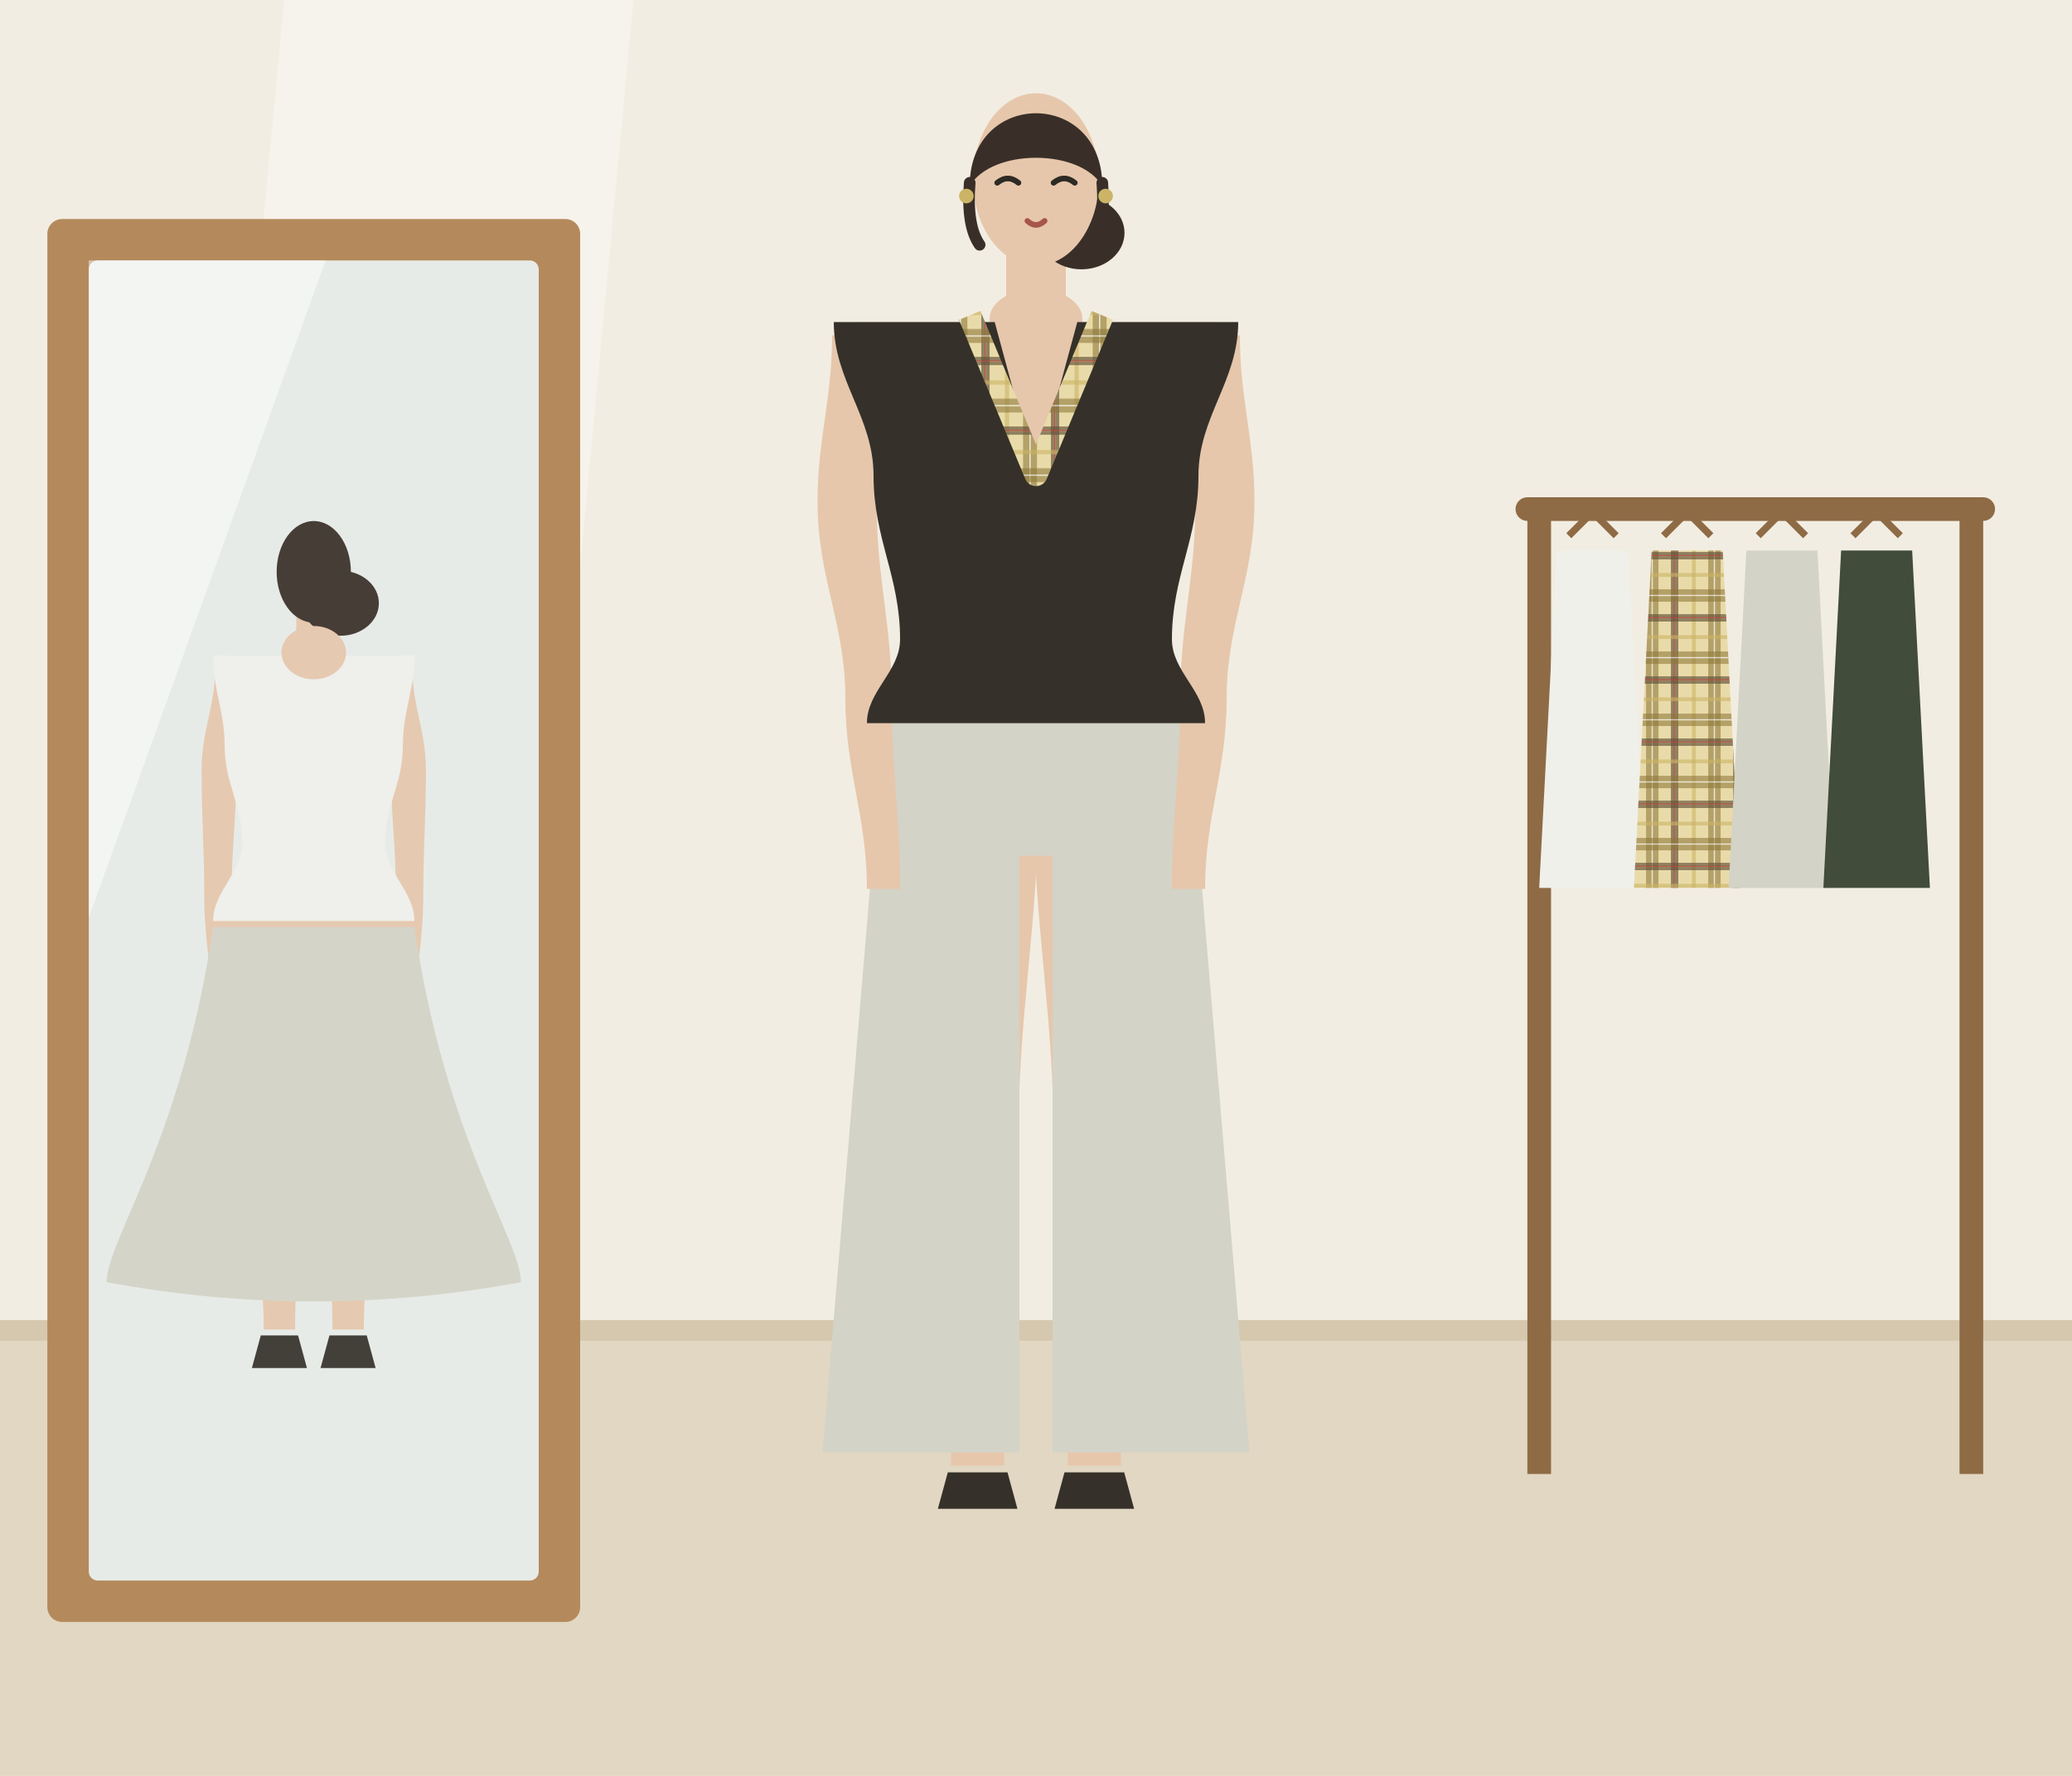
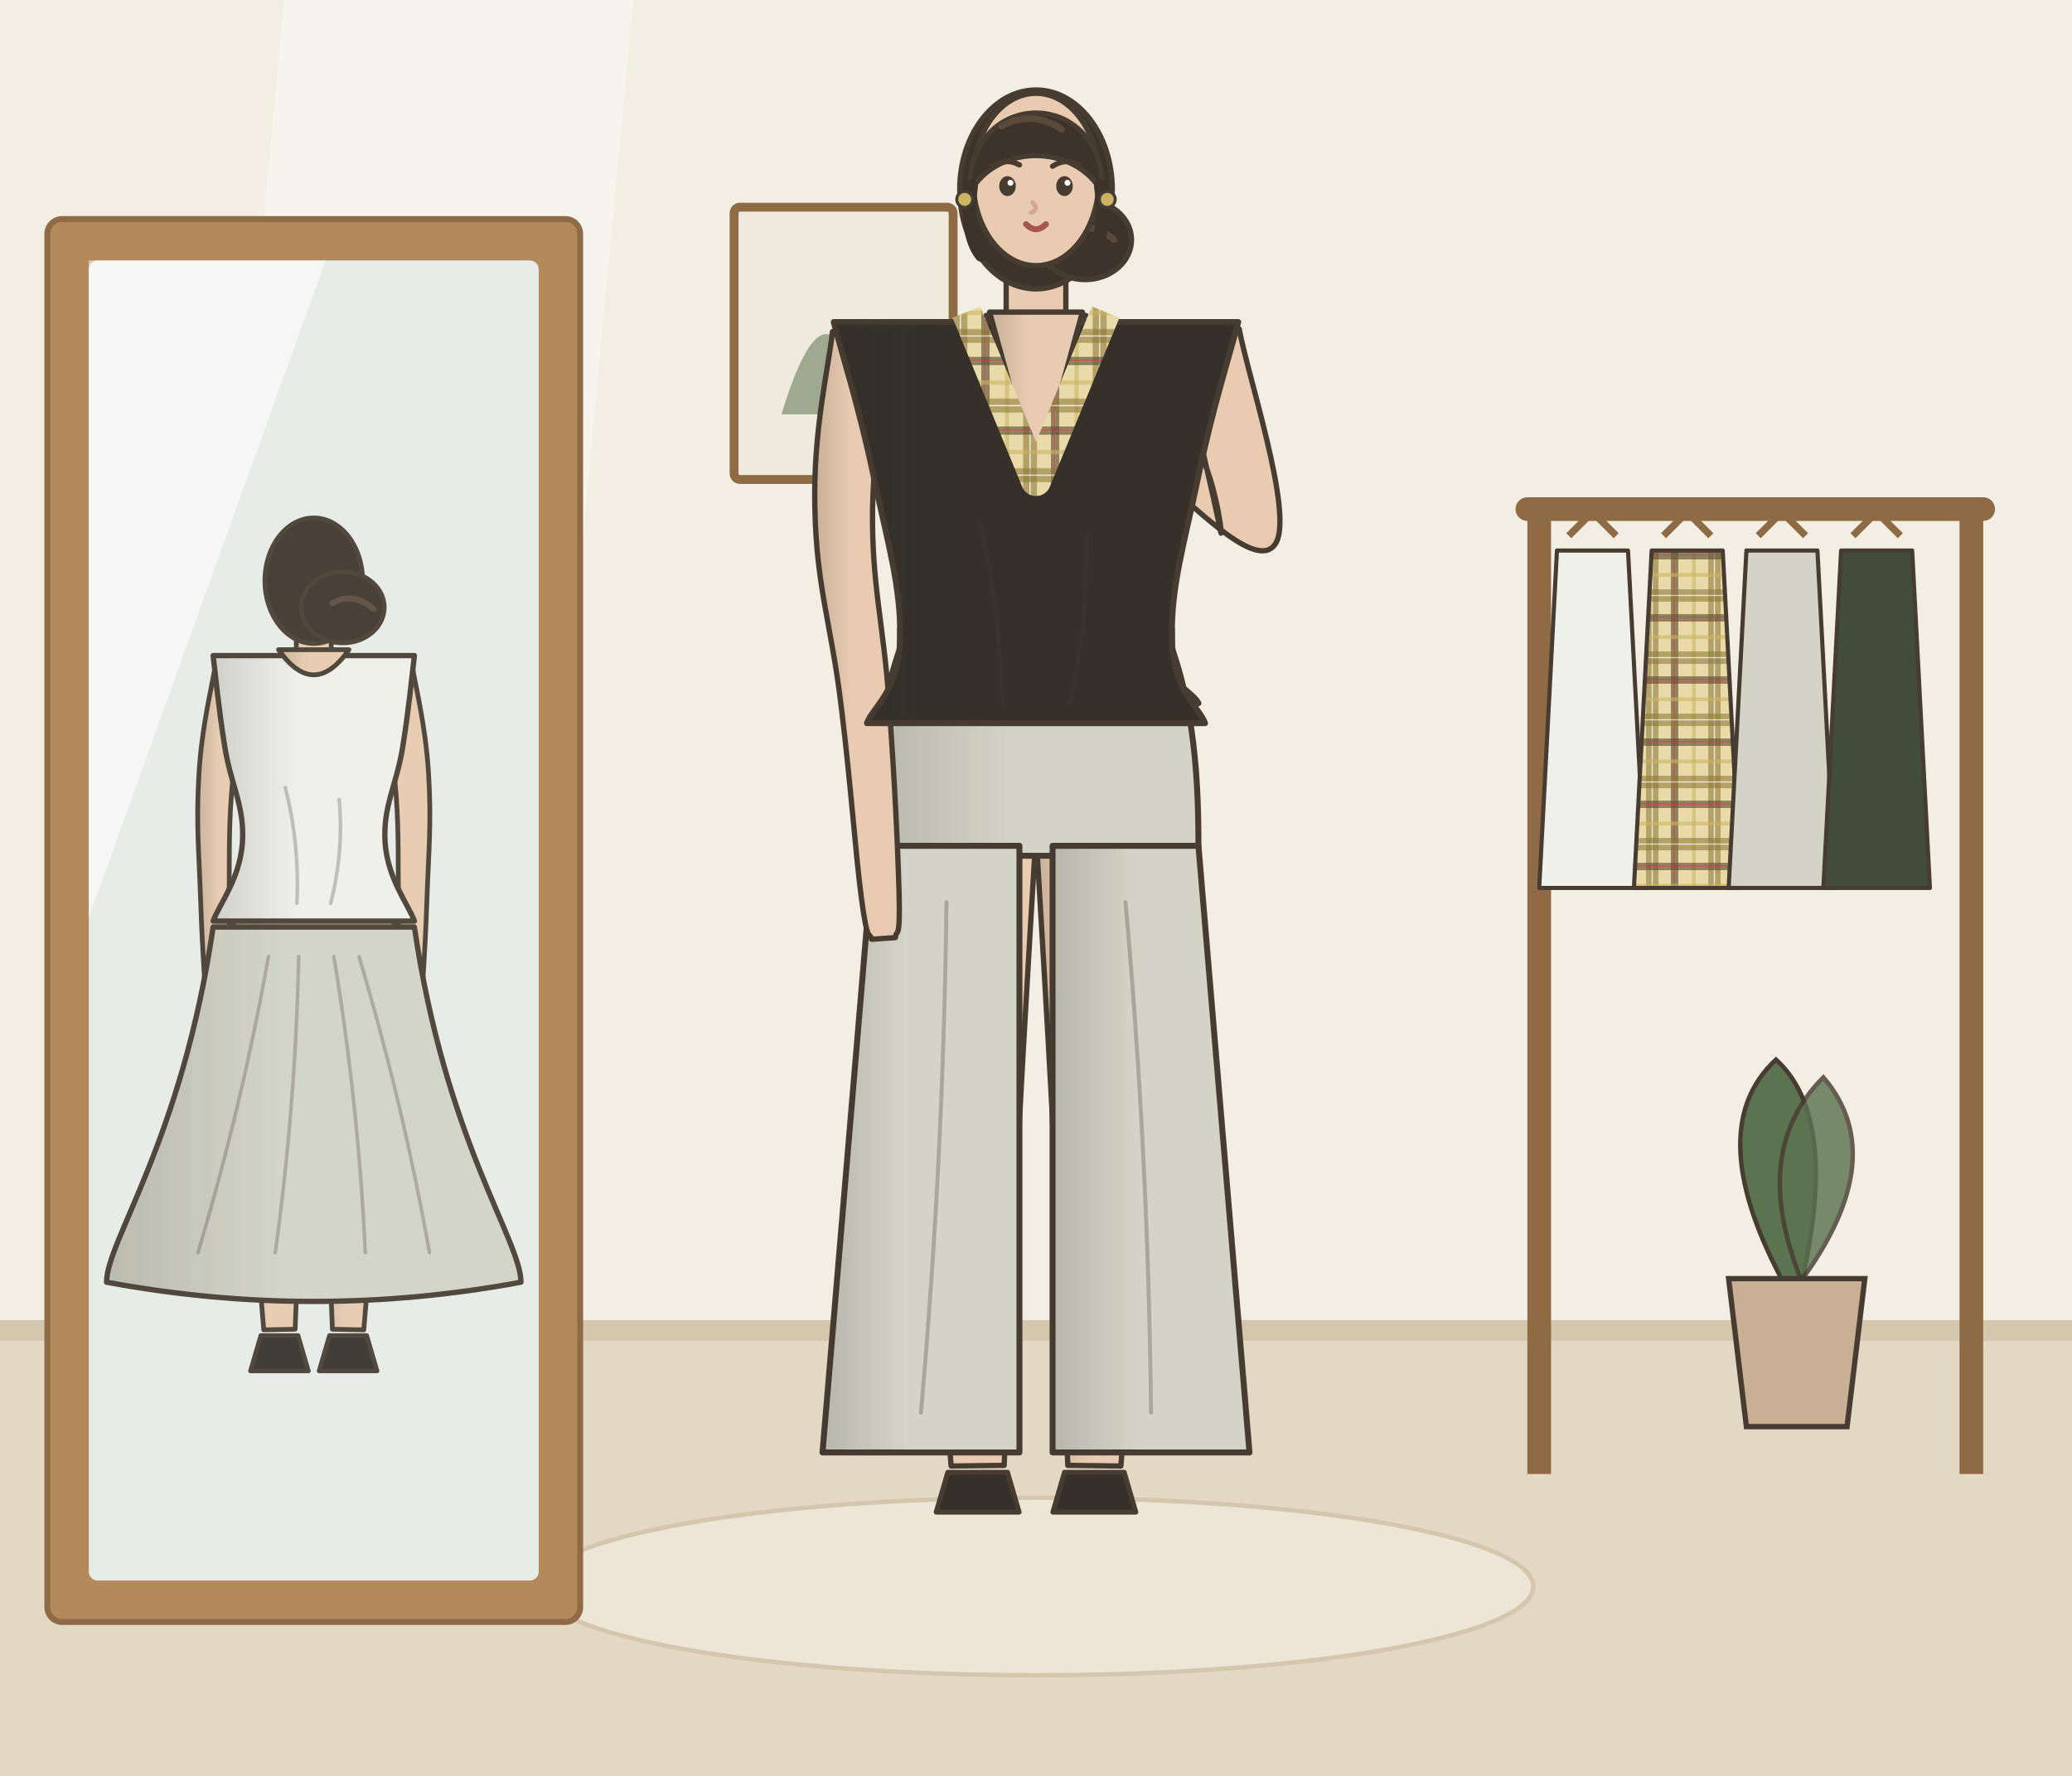
<svg xmlns="http://www.w3.org/2000/svg" viewBox="0 0 700 600" width="700" height="600" role="img">
  <defs>
+     <linearGradient id="shade" x1="0" y1="0" x2="1" y2="0">
+       <stop offset="0" stop-color="#2E2A24" stop-opacity=".17" />
+       <stop offset=".42" stop-color="#2E2A24" stop-opacity="0" />
+     </linearGradient>
    <pattern id="t-large" width="92" height="92" patternUnits="userSpaceOnUse">
      <rect width="92" height="92" fill="#E9DBA9" />
      <rect x="20.2" width="5.5" height="92" fill="#CBB465" opacity="0.6" />
      <rect x="44.2" width="8.3" height="92" fill="#8D7738" opacity="0.58" />
      <rect x="52.4" width="1.8" height="92" fill="#EBECEA" opacity="0.72" />
      <rect x="54.3" width="8.3" height="92" fill="#8D7738" opacity="0.58" />
      <rect x="81" width="4.6" height="92" fill="#625239" opacity="0.66" />
      <rect x="85.6" width="1.8" height="92" fill="#AD4039" opacity="0.78" />
      <rect x="87.4" width="4.6" height="92" fill="#625239" opacity="0.66" />
      <rect y="20.2" width="92" height="5.5" fill="#CBB465" opacity="0.6" />
      <rect y="44.2" width="92" height="8.3" fill="#8D7738" opacity="0.58" />
      <rect y="52.4" width="92" height="1.8" fill="#EBECEA" opacity="0.72" />
      <rect y="54.3" width="92" height="8.3" fill="#8D7738" opacity="0.58" />
      <rect y="81" width="92" height="4.6" fill="#625239" opacity="0.66" />
      <rect y="85.6" width="92" height="1.8" fill="#AD4039" opacity="0.78" />
      <rect y="87.4" width="92" height="4.6" fill="#625239" opacity="0.66" />
    </pattern>
    <pattern id="t-large-bias" width="92" height="92" patternUnits="userSpaceOnUse" patternTransform="rotate(45)">
      <rect width="92" height="92" fill="#E9DBA9" />
      <rect x="20.2" width="5.5" height="92" fill="#CBB465" opacity="0.6" />
      <rect x="44.2" width="8.3" height="92" fill="#8D7738" opacity="0.58" />
      <rect x="52.4" width="1.8" height="92" fill="#EBECEA" opacity="0.72" />
      <rect x="54.3" width="8.3" height="92" fill="#8D7738" opacity="0.58" />
      <rect x="81" width="4.6" height="92" fill="#625239" opacity="0.66" />
      <rect x="85.6" width="1.8" height="92" fill="#AD4039" opacity="0.78" />
      <rect x="87.4" width="4.6" height="92" fill="#625239" opacity="0.66" />
      <rect y="20.2" width="92" height="5.5" fill="#CBB465" opacity="0.6" />
      <rect y="44.2" width="92" height="8.3" fill="#8D7738" opacity="0.58" />
      <rect y="52.4" width="92" height="1.8" fill="#EBECEA" opacity="0.72" />
      <rect y="54.3" width="92" height="8.3" fill="#8D7738" opacity="0.58" />
      <rect y="81" width="92" height="4.6" fill="#625239" opacity="0.66" />
      <rect y="85.6" width="92" height="1.8" fill="#AD4039" opacity="0.78" />
      <rect y="87.4" width="92" height="4.6" fill="#625239" opacity="0.66" />
    </pattern>
    <pattern id="t-medium" width="46" height="46" patternUnits="userSpaceOnUse">
      <rect width="46" height="46" fill="#E9DBA9" />
      <rect x="10.1" width="2.8" height="46" fill="#CBB465" opacity="0.6" />
      <rect x="22.1" width="4.1" height="46" fill="#8D7738" opacity="0.58" />
      <rect x="26.2" width="0.9" height="46" fill="#EBECEA" opacity="0.72" />
      <rect x="27.1" width="4.1" height="46" fill="#8D7738" opacity="0.58" />
      <rect x="40.5" width="2.3" height="46" fill="#625239" opacity="0.66" />
      <rect x="42.8" width="0.9" height="46" fill="#AD4039" opacity="0.78" />
      <rect x="43.7" width="2.3" height="46" fill="#625239" opacity="0.66" />
      <rect y="10.1" width="46" height="2.8" fill="#CBB465" opacity="0.6" />
      <rect y="22.1" width="46" height="4.1" fill="#8D7738" opacity="0.58" />
      <rect y="26.2" width="46" height="0.9" fill="#EBECEA" opacity="0.72" />
      <rect y="27.1" width="46" height="4.1" fill="#8D7738" opacity="0.58" />
      <rect y="40.5" width="46" height="2.3" fill="#625239" opacity="0.66" />
      <rect y="42.8" width="46" height="0.9" fill="#AD4039" opacity="0.78" />
      <rect y="43.7" width="46" height="2.3" fill="#625239" opacity="0.66" />
    </pattern>
    <pattern id="t-medium-bias" width="46" height="46" patternUnits="userSpaceOnUse" patternTransform="rotate(45)">
      <rect width="46" height="46" fill="#E9DBA9" />
      <rect x="10.1" width="2.8" height="46" fill="#CBB465" opacity="0.6" />
      <rect x="22.1" width="4.1" height="46" fill="#8D7738" opacity="0.58" />
      <rect x="26.2" width="0.9" height="46" fill="#EBECEA" opacity="0.72" />
      <rect x="27.1" width="4.1" height="46" fill="#8D7738" opacity="0.58" />
      <rect x="40.5" width="2.3" height="46" fill="#625239" opacity="0.66" />
      <rect x="42.8" width="0.9" height="46" fill="#AD4039" opacity="0.78" />
      <rect x="43.7" width="2.3" height="46" fill="#625239" opacity="0.66" />
      <rect y="10.1" width="46" height="2.8" fill="#CBB465" opacity="0.6" />
      <rect y="22.1" width="46" height="4.1" fill="#8D7738" opacity="0.58" />
      <rect y="26.2" width="46" height="0.9" fill="#EBECEA" opacity="0.72" />
      <rect y="27.1" width="46" height="4.1" fill="#8D7738" opacity="0.58" />
      <rect y="40.5" width="46" height="2.3" fill="#625239" opacity="0.66" />
      <rect y="42.8" width="46" height="0.9" fill="#AD4039" opacity="0.78" />
      <rect y="43.7" width="46" height="2.3" fill="#625239" opacity="0.66" />
    </pattern>
    <pattern id="t-small" width="21" height="21" patternUnits="userSpaceOnUse">
      <rect width="21" height="21" fill="#E9DBA9" />
      <rect x="4.6" width="1.3" height="21" fill="#CBB465" opacity="0.6" />
      <rect x="10.1" width="1.9" height="21" fill="#8D7738" opacity="0.58" />
      <rect x="12" width="0.4" height="21" fill="#EBECEA" opacity="0.72" />
      <rect x="12.4" width="1.9" height="21" fill="#8D7738" opacity="0.58" />
      <rect x="18.5" width="1.1" height="21" fill="#625239" opacity="0.66" />
      <rect x="19.5" width="0.4" height="21" fill="#AD4039" opacity="0.78" />
      <rect x="19.9" width="1.1" height="21" fill="#625239" opacity="0.66" />
      <rect y="4.6" width="21" height="1.3" fill="#CBB465" opacity="0.6" />
      <rect y="10.1" width="21" height="1.9" fill="#8D7738" opacity="0.58" />
      <rect y="12" width="21" height="0.4" fill="#EBECEA" opacity="0.72" />
      <rect y="12.4" width="21" height="1.9" fill="#8D7738" opacity="0.58" />
      <rect y="18.5" width="21" height="1.1" fill="#625239" opacity="0.66" />
      <rect y="19.5" width="21" height="0.4" fill="#AD4039" opacity="0.78" />
      <rect y="19.9" width="21" height="1.1" fill="#625239" opacity="0.66" />
    </pattern>
    <pattern id="t-small-bias" width="21" height="21" patternUnits="userSpaceOnUse" patternTransform="rotate(45)">
      <rect width="21" height="21" fill="#E9DBA9" />
      <rect x="4.6" width="1.3" height="21" fill="#CBB465" opacity="0.6" />
      <rect x="10.1" width="1.9" height="21" fill="#8D7738" opacity="0.58" />
      <rect x="12" width="0.4" height="21" fill="#EBECEA" opacity="0.72" />
      <rect x="12.4" width="1.9" height="21" fill="#8D7738" opacity="0.58" />
      <rect x="18.5" width="1.1" height="21" fill="#625239" opacity="0.66" />
      <rect x="19.5" width="0.4" height="21" fill="#AD4039" opacity="0.78" />
      <rect x="19.9" width="1.1" height="21" fill="#625239" opacity="0.66" />
      <rect y="4.6" width="21" height="1.3" fill="#CBB465" opacity="0.6" />
      <rect y="10.1" width="21" height="1.9" fill="#8D7738" opacity="0.58" />
      <rect y="12" width="21" height="0.4" fill="#EBECEA" opacity="0.72" />
      <rect y="12.4" width="21" height="1.9" fill="#8D7738" opacity="0.58" />
      <rect y="18.5" width="21" height="1.1" fill="#625239" opacity="0.66" />
      <rect y="19.5" width="21" height="0.4" fill="#AD4039" opacity="0.78" />
      <rect y="19.9" width="21" height="1.1" fill="#625239" opacity="0.66" />
    </pattern>
  </defs>
-   <rect width="700" height="600" fill="#F2EDE2" />
-   <rect y="452" width="700" height="148" fill="#E2D7C2" />
-   <rect y="446" width="700" height="7" fill="#D6C8AE" />
+   <rect width="700" height="600" fill="#F3EEE3" />
+   <rect y="452" width="700" height="148" fill="#E3D8C4" />
+   <rect y="446" width="700" height="7" fill="#D5C7AD" />
  <path d="M96,0 L214,0 L172,446 L54,446 Z" fill="#FFFFFF" opacity=".34" />
-   <rect x="16" y="74" width="180" height="474" rx="5" fill="#B48A5C" />
-   <rect x="30" y="88" width="152" height="446" rx="3" fill="#E7EBE7" />
-   <path d="M30,88 L110,88 L30,310 Z" fill="#FFFFFF" opacity=".5" />
+   <ellipse cx="350" cy="536" rx="168" ry="30" fill="#EDE6D6" stroke="#D5C7AD" stroke-width="1.5" />
+   <rect x="16" y="74" width="180" height="474" rx="5" fill="#B48A5C" stroke="#8E6B45" stroke-width="2" />
+   <rect x="30" y="88" width="152" height="446" rx="3" fill="#E8ECE8" />
+   <path d="M30,88 L110,88 L30,310 Z" fill="#FFFFFF" opacity=".55" />
+   <rect x="248" y="70" width="74" height="92" rx="2" fill="#EFEADE" stroke="#8E6B45" stroke-width="3" />
+   <path d="M264,140 q14,-46 24,-14 q10,-26 20,14 Z" fill="#5C7350" opacity=".55" />
  <rect x="516" y="168" width="8" height="330" fill="#8E6B45" />
  <rect x="662" y="168" width="8" height="330" fill="#8E6B45" />
  <rect x="512" y="168" width="162" height="8" rx="4" fill="#8E6B45" />
  <path d="M530,181 l8,-8 l8,8" stroke="#8E6B45" stroke-width="2.4" fill="none" />
-   <path d="M526,186 L550,186 L556,300 L520,300 Z" fill="#F0F0EB" />
+   <path d="M526,186 L550,186 L556,300 L520,300 Z" fill="#F0F0EB" stroke="#473C32" stroke-width="1.4" stroke-linejoin="round" />
  <path d="M562,181 l8,-8 l8,8" stroke="#8E6B45" stroke-width="2.4" fill="none" />
-   <path d="M558,186 L582,186 L588,300 L552,300 Z" fill="url(#t-small)" />
+   <path d="M558,186 L582,186 L588,300 L552,300 Z" fill="url(#t-small)" stroke="#473C32" stroke-width="1.4" stroke-linejoin="round" />
  <path d="M594,181 l8,-8 l8,8" stroke="#8E6B45" stroke-width="2.4" fill="none" />
-   <path d="M590,186 L614,186 L620,300 L584,300 Z" fill="#D3D3C7" />
+   <path d="M590,186 L614,186 L620,300 L584,300 Z" fill="#D3D3C7" stroke="#473C32" stroke-width="1.4" stroke-linejoin="round" />
  <path d="M626,181 l8,-8 l8,8" stroke="#8E6B45" stroke-width="2.4" fill="none" />
-   <path d="M622,186 L646,186 L652,300 L616,300 Z" fill="#414C3B" />
-   <g opacity=".92">
-     <path d="M78.8,313.2 C78.8,341.2 84,357.9 84,385.9 C84,410.2 89.1,424.9 89.1,449.2 L99.7,449.2 99.7,449.2 C99.7,424.9 102.5,410.2 102.5,385.9 C102.5,357.9 106.5,341.2 106.5,313.2 Z" fill="#E6C7AC" />
-     <path d="M88.1,451.2 L100.7,451.2 L103.7,462.2 L85.1,462.2 Z" fill="#35312A" />
-     <path d="M105.5,313.2 C105.5,341.2 109.5,357.9 109.5,385.9 C109.5,410.2 112.3,424.9 112.3,449.2 L122.9,449.2 122.9,449.2 C122.9,424.9 128,410.2 128,385.9 C128,357.9 133.2,341.2 133.2,313.2 Z" fill="#E6C7AC" />
-     <path d="M111.3,451.2 L123.9,451.2 L126.9,462.2 L108.3,462.2 Z" fill="#35312A" />
-     <rect x="100.1" y="204.3" width="11.9" height="21.2" fill="#E6C7AC" />
-     <path d="M77,221.5 C77,233.3 80.9,240.4 80.9,252.1 C80.9,264.7 86.9,272.2 86.9,284.7 C86.9,297.2 77,304.7 77,317.2 L135,317.2 135,317.2 C135,304.7 125.1,297.2 125.1,284.7 C125.1,272.2 131.1,264.7 131.1,252.1 C131.1,240.4 135,233.3 135,221.5 Z" fill="#E6C7AC" />
-     <ellipse cx="115" cy="203.8" rx="13" ry="11" fill="#3A2F28" />
-     <ellipse cx="106" cy="193.2" rx="12.54" ry="17.16" fill="#3A2F28" />
-     <path d="M72.7,225.5 C72.7,238.8 68.1,246.8 68.1,260.1 C68.1,276.5 69,286.3 69,302.7 C69,318.3 71.7,327.6 71.7,343.2 L78.3,343.2 78.3,343.2 C78.3,327.6 78.2,318.3 78.2,302.7 C78.2,286.3 79.9,276.5 79.9,260.1 C79.9,246.8 85.2,238.8 85.2,225.5 Z" fill="#E6C7AC" />
-     <path d="M126.8,225.5 C126.8,238.8 132.1,246.8 132.1,260.1 C132.1,276.5 133.8,286.3 133.8,302.7 C133.8,318.3 133.7,327.6 133.7,343.2 L140.3,343.2 140.3,343.2 C140.3,327.6 143,318.3 143,302.7 C143,286.3 143.9,276.5 143.9,260.1 C143.9,246.8 139.3,238.8 139.3,225.5 Z" fill="#E6C7AC" />
-     <path d="M72,313.2 L140,313.2 C150.5,385.2 176,419.2 176,433.2 Q106,446.2 36,433.2 C36,419.2 61.5,385.2 72,313.2 Z" fill="#D3D3C7" />
-     <path d="M72,221.5 C72,233.3 75.9,240.4 75.9,252.1 C75.9,264.7 81.9,272.2 81.9,284.7 C81.9,294.9 72,301 72,311.2 L140,311.2 140,311.2 C140,301 130.1,294.9 130.1,284.7 C130.1,272.2 136.1,264.7 136.1,252.1 C136.1,240.4 140,233.3 140,221.5 Z" fill="#F0F0EB" />
-     <ellipse cx="106" cy="220.5" rx="10.9" ry="9" fill="#E6C7AC" />
+   <path d="M622,186 L646,186 L652,300 L616,300 Z" fill="#414C3B" stroke="#473C32" stroke-width="1.4" stroke-linejoin="round" />
+   <path d="M604,436 q-30,-54 -4,-78 q22,20 8,78 Z" fill="#5C7350" stroke="#473C32" stroke-width="1.5" />
+   <path d="M606,436 q34,-44 10,-72 q-26,26 -6,72 Z" fill="#5C7350" stroke="#473C32" stroke-width="1.5" opacity=".82" />
+   <path d="M584,432 L630,432 L624,482 L590,482 Z" fill="#C9AF93" stroke="#473C32" stroke-width="1.8" />
+   <g opacity=".93">
+     <path d="M78.8,313.3 C79.9,328.6 81.8,357.4 84,386 C86.2,414.5 88,436 89.1,449.3 L99.7,449.1 99.7,449.1 C100.3,435.8 101,414.3 102.5,385.7 C103.9,357.2 105.7,328.4 106.5,313.1 Z" fill="#E8CBB0" stroke="#473C32" stroke-width="1.6" stroke-linejoin="round" />
+     <path d="M78.8,313.3 C79.9,328.6 81.8,357.4 84,386 C86.2,414.5 88,436 89.1,449.3 L99.7,449.1 99.7,449.1 C100.3,435.8 101,414.3 102.5,385.7 C103.9,357.2 105.7,328.4 106.5,313.1 Z" fill="url(#shade)" stroke="none" />
+     <path d="M88.1,451.2 L100.7,451.2 L104.2,463.2 L84.6,463.2 Z" fill="#35312A" stroke="#473C32" stroke-width="1.5" stroke-linejoin="round" />
+     <path d="M105.5,313.1 C106.3,328.4 108.1,357.2 109.5,385.7 C111,414.3 111.7,435.8 112.3,449.1 L122.9,449.3 122.9,449.3 C124,436 125.8,414.5 128,386 C130.2,357.4 132.1,328.6 133.2,313.3 Z" fill="#E8CBB0" stroke="#473C32" stroke-width="1.6" stroke-linejoin="round" />
+     <path d="M105.5,313.1 C106.3,328.4 108.1,357.2 109.5,385.7 C111,414.3 111.7,435.8 112.3,449.1 L122.9,449.3 122.9,449.3 C124,436 125.8,414.5 128,386 C130.2,357.4 132.1,328.6 133.2,313.3 Z" fill="url(#shade)" stroke="none" />
+     <path d="M111.3,451.2 L123.9,451.2 L127.4,463.2 L107.8,463.2 Z" fill="#35312A" stroke="#473C32" stroke-width="1.5" stroke-linejoin="round" />
+     <path d="M100.1,202.3 L111.9,202.3 L111.9,225.5 L100.1,225.5 Z" fill="#E8CBB0" stroke="#473C32" stroke-width="1.6" />
+     <path d="M77,221.5 C77.8,228 78.8,238.9 80.9,252.1 C83,265.4 87.7,271 86.9,284.7 C86,298.3 79,310.4 77,317.2 L135,317.2 135,317.2 C133,310.4 126,298.3 125.1,284.7 C124.3,271 129,265.4 131.1,252.1 C133.2,238.9 134.2,228 135,221.5 Z" fill="#E8CBB0" stroke="#473C32" stroke-width="1.6" stroke-linejoin="round" />
+     <path d="M77,221.5 C77.8,228 78.8,238.9 80.9,252.1 C83,265.4 87.7,271 86.9,284.7 C86,298.3 79,310.4 77,317.2 L135,317.2 135,317.2 C133,310.4 126,298.3 125.1,284.7 C124.3,271 129,265.4 131.1,252.1 C133.2,238.9 134.2,228 135,221.5 Z" fill="url(#shade)" stroke="none" />
+     <path d="M72.8,224.5 C71.6,232.3 68.2,244.8 67.2,261.7 C66.2,278.5 67.2,287.2 67.8,304.7 C68.4,322.3 69.3,334.1 70.2,345.3 C71,356.6 71.6,355.6 72,358.3 L76.8,358.1 76.8,358.1 C77,355.4 77.6,356.3 77.8,345.1 C77.9,333.9 77.2,321.9 77.4,304.6 C77.6,287.3 77.1,279 78.7,262.6 C80.3,246.2 83.8,234.1 85.1,226.5 Z" fill="#E8CBB0" stroke="#473C32" stroke-width="1.6" stroke-linejoin="round" />
+     <path d="M72.8,224.5 C71.6,232.3 68.2,244.8 67.2,261.7 C66.2,278.5 67.2,287.2 67.8,304.7 C68.4,322.3 69.3,334.1 70.2,345.3 C71,356.6 71.6,355.6 72,358.3 L76.8,358.1 76.8,358.1 C77,355.4 77.6,356.3 77.8,345.1 C77.9,333.9 77.2,321.9 77.4,304.6 C77.6,287.3 77.1,279 78.7,262.6 C80.3,246.2 83.8,234.1 85.1,226.5 Z" fill="url(#shade)" stroke="none" />
+     <path d="M126.9,226.5 C128.2,234.1 131.7,246.2 133.3,262.6 C134.9,279 134.4,287.3 134.6,304.6 C134.8,321.9 134.1,333.9 134.2,345.1 C134.4,356.3 135,355.4 135.2,358.1 L140,358.3 140,358.3 C140.4,355.6 141,356.6 141.8,345.3 C142.7,334.1 143.6,322.3 144.2,304.7 C144.8,287.2 145.8,278.5 144.8,261.7 C143.8,244.8 140.4,232.3 139.2,224.5 Z" fill="#E8CBB0" stroke="#473C32" stroke-width="1.6" stroke-linejoin="round" />
+     <path d="M126.9,226.5 C128.2,234.1 131.7,246.2 133.3,262.6 C134.9,279 134.4,287.3 134.6,304.6 C134.8,321.9 134.1,333.9 134.2,345.1 C134.4,356.3 135,355.4 135.2,358.1 L140,358.3 140,358.3 C140.4,355.6 141,356.6 141.8,345.3 C142.7,334.1 143.6,322.3 144.2,304.7 C144.8,287.2 145.8,278.5 144.8,261.7 C143.8,244.8 140.4,232.3 139.2,224.5 Z" fill="url(#shade)" stroke="none" />
+     <path d="M72,313.2 L140,313.2 C150.5,385.2 176,419.2 176,433.2 Q106,446.2 36,433.2 C36,419.2 61.5,385.2 72,313.2 Z" fill="#D3D3C7" stroke="#473C32" stroke-width="1.8" stroke-linejoin="round" />
+     <path d="M72,313.2 L140,313.2 C150.5,385.2 176,419.2 176,433.2 Q106,446.2 36,433.2 C36,419.2 61.5,385.2 72,313.2 Z" fill="url(#shade)" stroke="none" />
+     <path d="M90.7,323.2 Q81.8,373.2 66.9,423.2" stroke="#473C32" stroke-width="1.2" fill="none" opacity=".3" stroke-linecap="round" />
+     <path d="M100.9,323.2 Q99.9,373.2 93,423.2" stroke="#473C32" stroke-width="1.2" fill="none" opacity=".3" stroke-linecap="round" />
+     <path d="M112.8,323.2 Q121.1,373.2 123.4,423.2" stroke="#473C32" stroke-width="1.2" fill="none" opacity=".3" stroke-linecap="round" />
+     <path d="M121.3,323.2 Q136.2,373.2 145.1,423.2" stroke="#473C32" stroke-width="1.2" fill="none" opacity=".3" stroke-linecap="round" />
+     <path d="M72,221.5 C72.8,228 73.8,238.9 75.9,252.1 C78,265.4 82.7,272.3 81.9,284.7 C81,297.1 74,305.6 72,311.2 L140,311.2 140,311.2 C138,305.6 131,297.1 130.1,284.7 C129.3,272.3 134,265.4 136.1,252.1 C138.2,238.9 139.2,228 140,221.5 Z" fill="#F0F0EB" stroke="#473C32" stroke-width="1.8" stroke-linejoin="round" />
+     <path d="M72,221.5 C72.8,228 73.8,238.9 75.9,252.1 C78,265.4 82.7,272.3 81.9,284.7 C81,297.1 74,305.6 72,311.2 L140,311.2 140,311.2 C138,305.6 131,297.1 130.1,284.7 C129.3,272.3 134,265.4 136.1,252.1 C138.2,238.9 139.2,228 140,221.5 Z" fill="url(#shade)" stroke="none" />
+     <path d="M94.1,219.5 Q106,236.5 117.9,219.5 Z" fill="#E8CBB0" stroke="#473C32" stroke-width="1.6" stroke-linejoin="round" />
+     <path d="M94.1,219.5 Q106,236.5 117.9,219.5 Z" fill="url(#shade)" stroke="none" />
+     <path d="M96.4,266.1 Q101.3,285.7 100.3,305.2" stroke="#473C32" stroke-width="1.2" fill="none" opacity=".3" stroke-linecap="round" />
+     <path d="M114.6,270.1 Q116.2,287.7 111.7,305.2" stroke="#473C32" stroke-width="1.2" fill="none" opacity=".3" stroke-linecap="round" />
+     <ellipse cx="106" cy="196.2" rx="16.5" ry="21.2" fill="#3E332B" stroke="#473C32" stroke-width="1.6" />
+     <ellipse cx="115.8" cy="205.2" rx="14" ry="12" fill="#3E332B" stroke="#473C32" stroke-width="1.6" />
+     <path d="M112.3,203.8 q7,-4 14,2" stroke="#5A4A3C" stroke-width="2" fill="none" stroke-linecap="round" />
  </g>
  <g transform="translate(350,540) scale(1.12) translate(-350,-540)">
-     <path d="M308.8,296 C308.8,337.5 316.6,362.5 316.6,404 C316.6,440.9 324.4,463.1 324.4,500 L340.4,500 340.4,500 C340.4,463.1 344.6,440.9 344.6,404 C344.6,362.5 350.8,337.5 350.8,296 Z" fill="#E6C7AC" />
-     <path d="M323.4,502 L341.4,502 L344.4,513 L320.4,513 Z" fill="#35312A" />
-     <path d="M349.2,296 C349.2,337.5 355.4,362.5 355.4,404 C355.4,440.9 359.6,463.1 359.6,500 L375.6,500 375.6,500 C375.6,463.1 383.4,440.9 383.4,404 C383.4,362.5 391.2,337.5 391.2,296 Z" fill="#E6C7AC" />
-     <path d="M358.6,502 L376.6,502 L379.6,513 L355.6,513 Z" fill="#35312A" />
-     <rect x="341" y="131" width="18" height="28" fill="#E6C7AC" />
-     <path d="M296,155 C296,172.8 308,183.6 308,201.4 C308,220.4 316,231.7 316,250.7 C316,269.7 306,281 306,300 L394,300 394,300 C394,281 384,269.7 384,250.7 C384,231.7 392,220.4 392,201.4 C392,183.6 404,172.8 404,155 Z" fill="#E6C7AC" />
-     <path d="M310,250.7 L390,250.7 C399,274 399,300 399,316 L301,316 C301,300 301,274 310,250.7 Z" fill="#D3D3C7" />
-     <path d="M301,313 L345,313 L345,496 L285.6,496 Z" fill="#D3D3C7" />
-     <path d="M355,313 L399,313 L414.4,496 L355,496 Z" fill="#D3D3C7" />
-     <rect x="309" y="248.7" width="82" height="11" fill="#D3D3C7" />
-     <path d="M291,155 C291,172.8 303,183.6 303,201.4 C303,220.4 311,231.7 311,250.7 C311,258.1 301,262.6 301,270 L399,270 399,270 C399,262.6 389,258.1 389,250.7 C389,231.7 397,220.4 397,201.4 C397,183.6 409,172.8 409,155 Z" fill="#F0F0EB" />
-     <ellipse cx="350" cy="154" rx="14" ry="9" fill="#E6C7AC" />
-     <path d="M288.5,159 C288.5,178.4 284.1,190 284.1,209.4 C284.1,232.2 292.5,245.9 292.5,268.7 C292.5,290.7 299,304 299,326 L309,326 309,326 C309,304 306.5,290.7 306.5,268.7 C306.5,245.9 301.9,232.2 301.9,209.4 C301.9,190 307.5,178.4 307.5,159 Z" fill="#E6C7AC" />
-     <path d="M392.5,159 C392.5,178.4 398.1,190 398.1,209.4 C398.1,232.2 393.5,245.9 393.5,268.7 C393.5,290.7 391,304 391,326 L401,326 401,326 C401,304 407.5,290.7 407.5,268.7 C407.5,245.9 415.9,232.2 415.9,209.4 C415.9,190 411.5,178.4 411.5,159 Z" fill="#E6C7AC" />
-     <path d="M289,155 C289,172.8 301,183.6 301,201.4 C301,220.4 309,231.7 309,250.7 C309,260.4 299,266.3 299,276 L401,276 401,276 C401,266.3 391,260.4 391,250.7 C391,231.7 399,220.4 399,201.4 C399,183.6 411,172.8 411,155 Z" fill="#35312A" />
-     <path d="M337,153 L350,201 L363,153 Z" fill="#E6C7AC" />
-     <path d="M330,153 L350,201 L370,153" stroke="url(#t-small)" stroke-width="7" fill="none" stroke-linejoin="round" />
-     <ellipse cx="363.7" cy="128.1" rx="13" ry="11" fill="#3A2F28" />
-     <ellipse cx="350" cy="112" rx="19" ry="26" fill="#E6C7AC" />
-     <path d="M330,114 C330,84.7 370,84.7 370,114 C363.3,102.6 336.7,102.6 330,114 Z" fill="#3A2F28" />
-     <path d="M330,113 q-1,13 3,18.7" stroke="#3A2F28" stroke-width="3.5" fill="none" stroke-linecap="round" />
-     <path d="M370,113 q1,13 -3,18.7" stroke="#3A2F28" stroke-width="3.5" fill="none" stroke-linecap="round" />
-     <path d="M338.3,113 q3.2,-2.6 6.4,0" stroke="#2E2A24" stroke-width="1.7" fill="none" stroke-linecap="round" />
-     <path d="M355.3,113 q3.2,-2.6 6.4,0" stroke="#2E2A24" stroke-width="1.7" fill="none" stroke-linecap="round" />
-     <path d="M347.4,124.5 q2.6,2.4 5.2,0" stroke="#A8554C" stroke-width="1.7" fill="none" stroke-linecap="round" />
-     <circle cx="329" cy="117" r="2.2" fill="#CBB465" />
-     <circle cx="371" cy="117" r="2.2" fill="#CBB465" />
+     <path d="M308.8,296.2 C310.4,318.9 313.4,361.3 316.6,404.2 C319.9,447 322.8,480 324.4,500.1 L340.4,499.9 340.4,499.9 C341.3,479.7 342.5,446.7 344.6,403.8 C346.8,361 349.5,318.5 350.8,295.8 Z" fill="#E8CBB0" stroke="#473C32" stroke-width="1.6" stroke-linejoin="round" />
+     <path d="M308.8,296.2 C310.4,318.9 313.4,361.3 316.6,404.2 C319.9,447 322.8,480 324.4,500.1 L340.4,499.9 340.4,499.9 C341.3,479.7 342.5,446.7 344.6,403.8 C346.8,361 349.5,318.5 350.8,295.8 Z" fill="url(#shade)" stroke="none" />
+     <path d="M323.4,502 L341.4,502 L344.9,514 L319.9,514 Z" fill="#35312A" stroke="#473C32" stroke-width="1.5" stroke-linejoin="round" />
+     <path d="M349.2,295.8 C350.5,318.5 353.2,361 355.4,403.8 C357.5,446.7 358.7,479.7 359.6,499.9 L375.6,500.1 375.6,500.1 C377.2,480 380.1,447 383.4,404.2 C386.6,361.3 389.6,318.9 391.2,296.2 Z" fill="#E8CBB0" stroke="#473C32" stroke-width="1.6" stroke-linejoin="round" />
+     <path d="M349.2,295.8 C350.5,318.5 353.2,361 355.4,403.8 C357.5,446.7 358.7,479.7 359.6,499.9 L375.6,500.1 375.6,500.1 C377.2,480 380.1,447 383.4,404.2 C386.6,361.3 389.6,318.9 391.2,296.2 Z" fill="url(#shade)" stroke="none" />
+     <path d="M358.6,502 L376.6,502 L380.1,514 L355.1,514 Z" fill="#35312A" stroke="#473C32" stroke-width="1.5" stroke-linejoin="round" />
+     <path d="M341,129 L359,129 L359,159 L341,159 Z" fill="#E8CBB0" stroke="#473C32" stroke-width="1.6" />
+     <path d="M296,155 C298.5,164.7 303.8,181.3 308,201.4 C312.2,221.5 316.4,230 316,250.7 C315.6,271.4 308.1,289.6 306,300 L394,300 394,300 C391.9,289.6 384.4,271.4 384,250.7 C383.6,230 387.8,221.5 392,201.4 C396.2,181.3 401.5,164.7 404,155 Z" fill="#E8CBB0" stroke="#473C32" stroke-width="1.6" stroke-linejoin="round" />
+     <path d="M296,155 C298.5,164.7 303.8,181.3 308,201.4 C312.2,221.5 316.4,230 316,250.7 C315.6,271.4 308.1,289.6 306,300 L394,300 394,300 C391.9,289.6 384.4,271.4 384,250.7 C383.6,230 387.8,221.5 392,201.4 C396.2,181.3 401.5,164.7 404,155 Z" fill="url(#shade)" stroke="none" />
+     <path d="M310,250.7 L390,250.7 C399,274 399,300 399,316 L301,316 C301,300 301,274 310,250.7 Z" fill="#D3D3C7" stroke="#473C32" stroke-width="1.8" stroke-linejoin="round" />
+     <path d="M310,250.7 L390,250.7 C399,274 399,300 399,316 L301,316 C301,300 301,274 310,250.7 Z" fill="url(#shade)" stroke="none" />
+     <path d="M301,313 L345,313 L345,496 L285.6,496 Z" fill="#D3D3C7" stroke="#473C32" stroke-width="1.8" stroke-linejoin="round" />
+     <path d="M301,313 L345,313 L345,496 L285.6,496 Z" fill="url(#shade)" stroke="none" />
+     <path d="M323,330 Q322.1,407 315.3,484" stroke="#473C32" stroke-width="1.2" fill="none" opacity=".3" stroke-linecap="round" />
+     <path d="M355,313 L399,313 L414.4,496 L355,496 Z" fill="#D3D3C7" stroke="#473C32" stroke-width="1.8" stroke-linejoin="round" />
+     <path d="M355,313 L399,313 L414.4,496 L355,496 Z" fill="url(#shade)" stroke="none" />
+     <path d="M377,330 Q383.9,407 384.7,484" stroke="#473C32" stroke-width="1.2" fill="none" opacity=".3" stroke-linecap="round" />
+     <path d="M309,247.7 L391,247.7 L391,259.7 L309,259.7 Z" fill="#D3D3C7" stroke="#473C32" stroke-width="1.8" stroke-linejoin="round" />
+     <path d="M291,155 C293.5,164.7 298.8,181.3 303,201.4 C307.2,221.5 311.4,236.3 311,250.7 C310.6,265.1 303.1,265.9 301,270 L399,270 399,270 C396.9,265.9 389.4,265.1 389,250.7 C388.6,236.3 392.8,221.5 397,201.4 C401.2,181.3 406.5,164.7 409,155 Z" fill="#F0F0EB" stroke="#473C32" stroke-width="1.8" stroke-linejoin="round" />
+     <path d="M291,155 C293.5,164.7 298.8,181.3 303,201.4 C307.2,221.5 311.4,236.3 311,250.7 C310.6,265.1 303.1,265.9 301,270 L399,270 399,270 C396.9,265.9 389.4,265.1 389,250.7 C388.6,236.3 392.8,221.5 397,201.4 C401.2,181.3 406.5,164.7 409,155 Z" fill="url(#shade)" stroke="none" />
+     <path d="M335,153 Q350,170 365,153 Z" fill="#E8CBB0" stroke="#473C32" stroke-width="1.6" stroke-linejoin="round" />
+     <path d="M335,153 Q350,170 365,153 Z" fill="url(#shade)" stroke="none" />
+     <path d="M333,215.4 Q339.4,239.7 339.8,264" stroke="#473C32" stroke-width="1.2" fill="none" opacity=".3" stroke-linecap="round" />
+     <path d="M365.3,219.4 Q365.8,241.7 360.2,264" stroke="#473C32" stroke-width="1.2" fill="none" opacity=".3" stroke-linecap="round" />
+     <path d="M288.6,157.9 C287.4,169.2 282.7,187.6 283.3,211.4 C283.8,235.3 288.4,246.8 291.3,271.4 C294.3,296 295.4,313.8 297.3,328.5 C299.2,343.1 299.8,338.6 300.4,341.2 L307.6,340.7 307.6,340.7 C307.8,337.9 309.1,342.4 308.7,327.5 C308.3,312.7 307.4,294.4 305.7,270 C304,245.6 300.4,234.4 300.7,211.4 C301.1,188.3 306,170.8 307.4,160.1 Z" fill="#E8CBB0" stroke="#473C32" stroke-width="1.6" stroke-linejoin="round" />
+     <path d="M288.6,157.9 C287.4,169.2 282.7,187.6 283.3,211.4 C283.8,235.3 288.4,246.8 291.3,271.4 C294.3,296 295.4,313.8 297.3,328.5 C299.2,343.1 299.8,338.6 300.4,341.2 L307.6,340.7 307.6,340.7 C307.8,337.9 309.1,342.4 308.7,327.5 C308.3,312.7 307.4,294.4 305.7,270 C304,245.6 300.4,234.4 300.7,211.4 C301.1,188.3 306,170.8 307.4,160.1 Z" fill="url(#shade)" stroke="none" />
+     <path d="M392.7,160.9 C395.4,172.7 404.3,210.7 405.5,217.4 C406.7,224.1 404.9,203.3 398.4,192.6 C391.9,181.9 381.5,173.6 374.4,166.3 C367.3,159 366.5,159.5 364.4,157.7 L358.9,162.4 358.9,162.4 C360.3,164.7 359.6,165.3 365.6,173.7 C371.6,182.1 375.7,192.2 387.6,202.2 C399.6,212.2 417.5,230.9 422.5,221.4 C427.5,211.9 413.7,170.6 411.3,157.1 Z" fill="#E8CBB0" stroke="#473C32" stroke-width="1.6" stroke-linejoin="round" />
+     <path d="M392.7,160.9 C395.4,172.7 404.3,210.7 405.5,217.4 C406.7,224.1 404.9,203.3 398.4,192.6 C391.9,181.9 381.5,173.6 374.4,166.3 C367.3,159 366.5,159.5 364.4,157.7 L358.9,162.4 358.9,162.4 C360.3,164.7 359.6,165.3 365.6,173.7 C371.6,182.1 375.7,192.2 387.6,202.2 C399.6,212.2 417.5,230.9 422.5,221.4 C427.5,211.9 413.7,170.6 411.3,157.1 Z" fill="url(#shade)" stroke="none" />
+     <path d="M289,155 C291.5,164.7 296.8,181.3 301,201.4 C305.2,221.5 309.4,235 309,250.7 C308.6,266.4 301.1,270.7 299,276 L401,276 401,276 C398.9,270.7 391.4,266.4 391,250.7 C390.6,235 394.8,221.5 399,201.4 C403.2,181.3 408.5,164.7 411,155 Z" fill="#35312A" stroke="#473C32" stroke-width="1.8" stroke-linejoin="round" />
+     <path d="M289,155 C291.5,164.7 296.8,181.3 301,201.4 C305.2,221.5 309.4,235 309,250.7 C308.6,266.4 301.1,270.7 299,276 L401,276 401,276 C398.9,270.7 391.4,266.4 391,250.7 C390.6,235 394.8,221.5 399,201.4 C403.2,181.3 408.5,164.7 411,155 Z" fill="url(#shade)" stroke="none" />
+     <path d="M336,152 L350,203 L364,152 Z" fill="#E8CBB0" stroke="#473C32" stroke-width="1.6" stroke-linejoin="round" />
+     <path d="M336,152 L350,203 L364,152 Z" fill="url(#shade)" stroke="none" />
+     <path d="M333,215.4 Q339.4,242.7 339.8,270" stroke="#473C32" stroke-width="1.2" fill="none" opacity=".3" stroke-linecap="round" />
+     <path d="M365.3,219.4 Q365.8,244.7 360.2,270" stroke="#473C32" stroke-width="1.2" fill="none" opacity=".3" stroke-linecap="round" />
+     <path d="M329,152 L350,203 L371,152" stroke="url(#t-small)" stroke-width="9" fill="none" stroke-linejoin="round" />
+     <ellipse cx="350" cy="115" rx="23" ry="30" fill="#3E332B" stroke="#473C32" stroke-width="1.6" />
+     <ellipse cx="364.8" cy="130.2" rx="14" ry="12" fill="#3E332B" stroke="#473C32" stroke-width="1.6" />
+     <path d="M359.5,128.1 q7,-4 14,2" stroke="#5A4A3C" stroke-width="2" fill="none" stroke-linecap="round" />
+     <ellipse cx="350" cy="112" rx="19" ry="26" fill="#E8CBB0" stroke="#473C32" stroke-width="1.6" />
+     <path d="M330,116 C329,83.9 371,83.9 370,116 C361.8,101.1 338.2,101.1 330,116 Z" fill="#3E332B" stroke="#473C32" stroke-width="1.5" stroke-linejoin="round" />
+     <path d="M339.6,95.9 q9.5,-5 18.1,1" stroke="#5A4A3C" stroke-width="2" fill="none" stroke-linecap="round" />
+     <path d="M330.5,114 q-2,14.3 3,20.8" stroke="#3E332B" stroke-width="4" fill="none" stroke-linecap="round" />
+     <path d="M369.5,114 q2,14.3 -3,20.8" stroke="#3E332B" stroke-width="4" fill="none" stroke-linecap="round" />
+     <path d="M337,108 q4,-2.6 8,-0.4" stroke="#4A3A2E" stroke-width="1.6" fill="none" stroke-linecap="round" />
+     <ellipse cx="341.4" cy="114" rx="2.5" ry="3" fill="#473C32" />
+     <circle cx="342.3" cy="113" r="0.9" fill="#FFFFFF" />
+     <path d="M355,108 q4,-2.6 8,-0.4" stroke="#4A3A2E" stroke-width="1.6" fill="none" stroke-linecap="round" />
+     <ellipse cx="358.6" cy="114" rx="2.5" ry="3" fill="#473C32" />
+     <circle cx="359.5" cy="113" r="0.9" fill="#FFFFFF" />
+     <path d="M349,119 q2,2 -0.5,3" stroke="#D2A98C" stroke-width="1.4" fill="none" stroke-linecap="round" />
+     <path d="M347,125.5 q3,3 6,0" stroke="#A8554C" stroke-width="1.8" fill="none" stroke-linecap="round" />
+     <circle cx="328.5" cy="118" r="2.4" fill="#CBB465" stroke="#473C32" stroke-width="0.9" />
+     <circle cx="371.5" cy="118" r="2.4" fill="#CBB465" stroke="#473C32" stroke-width="0.9" />
  </g>
</svg>
